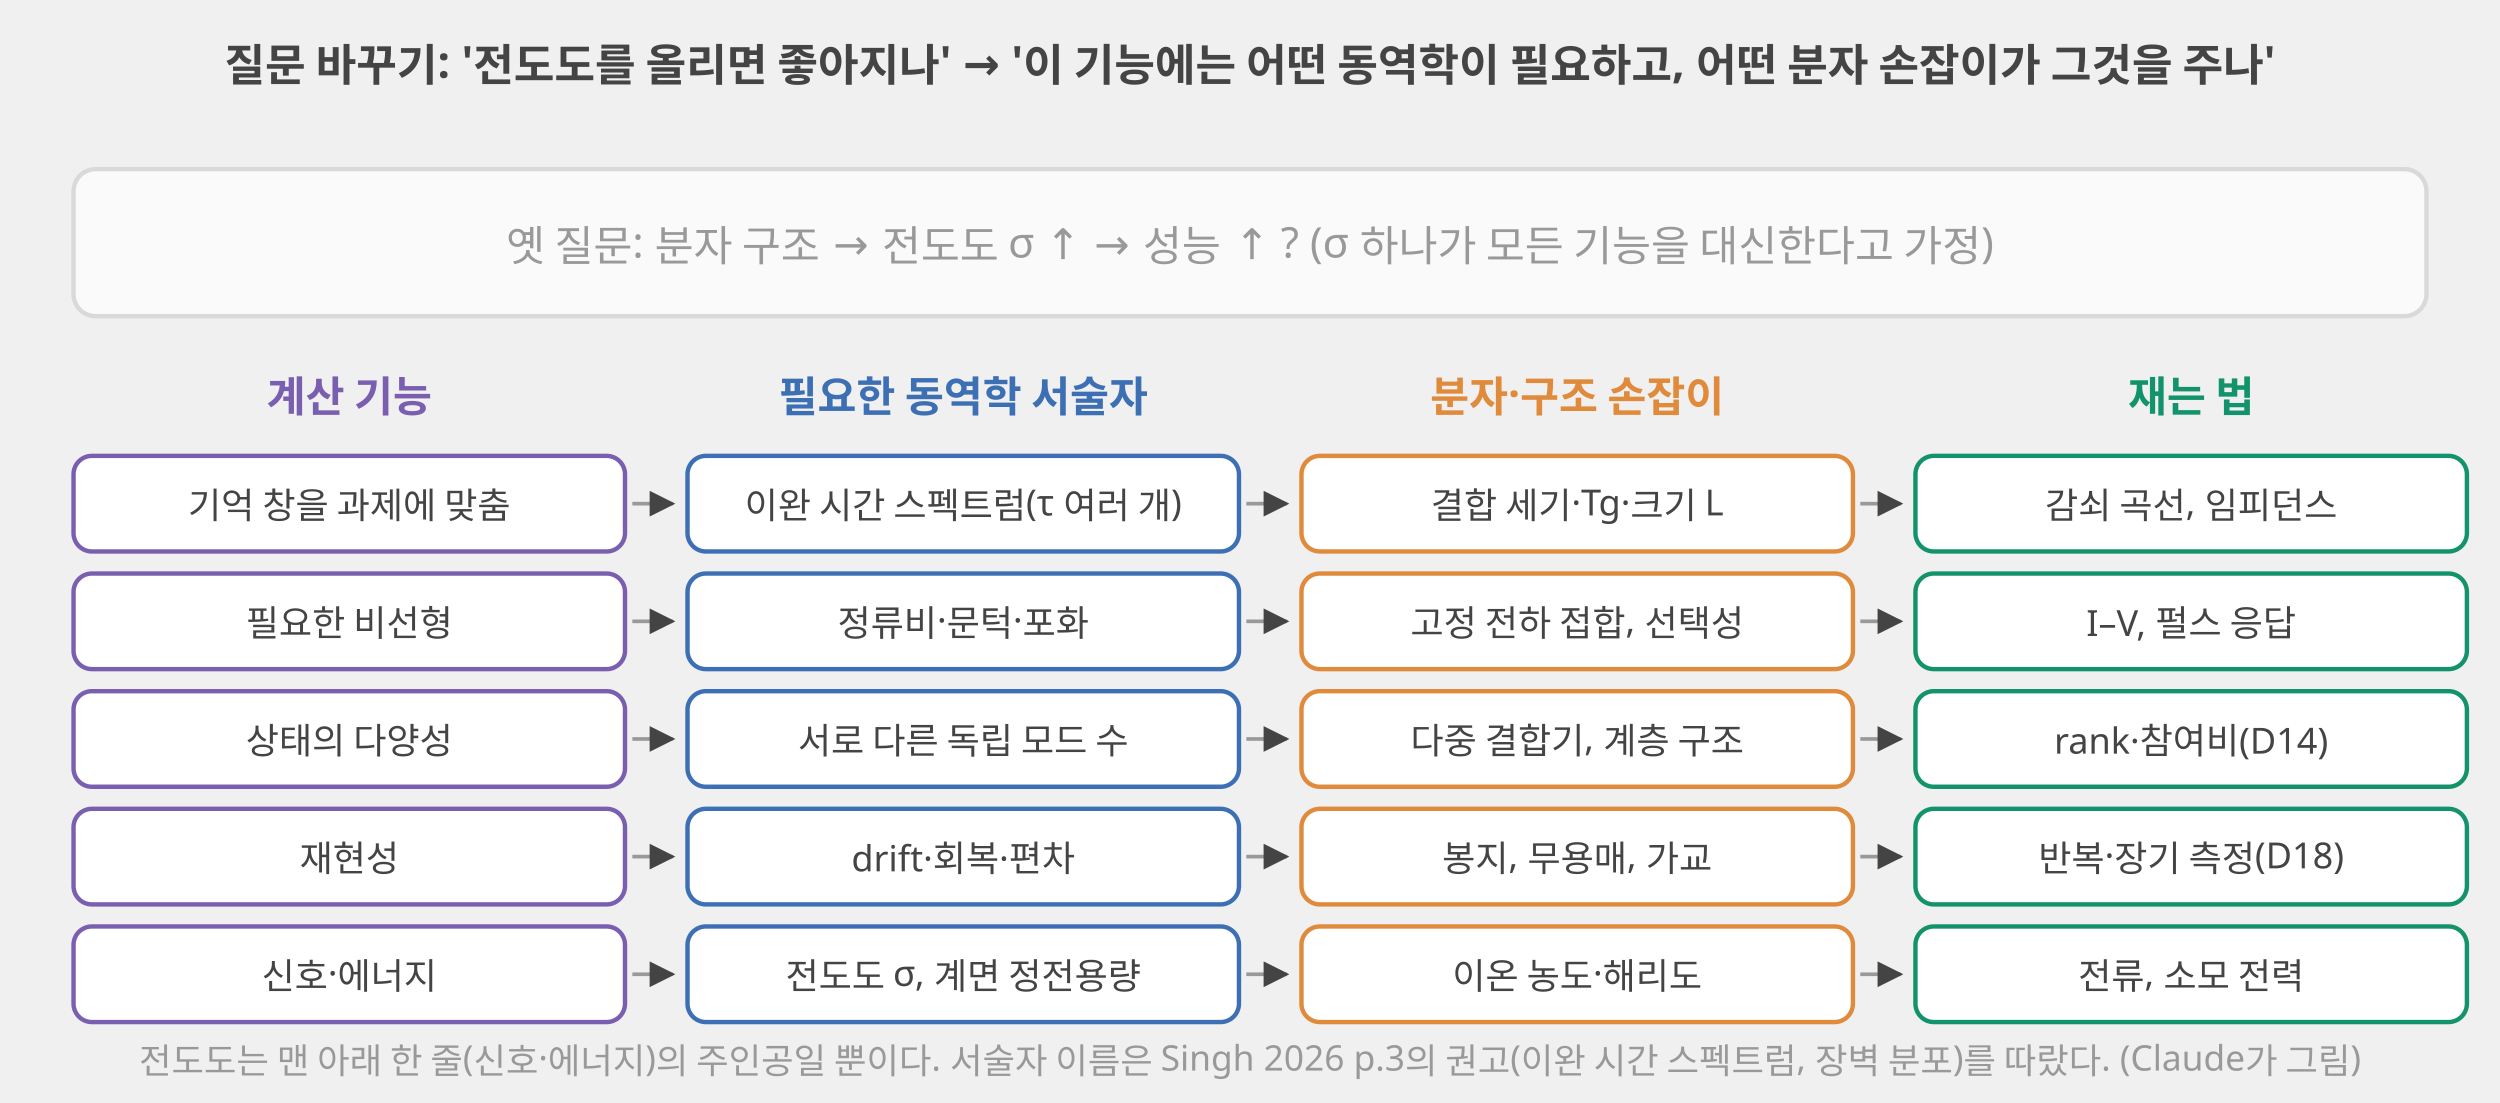
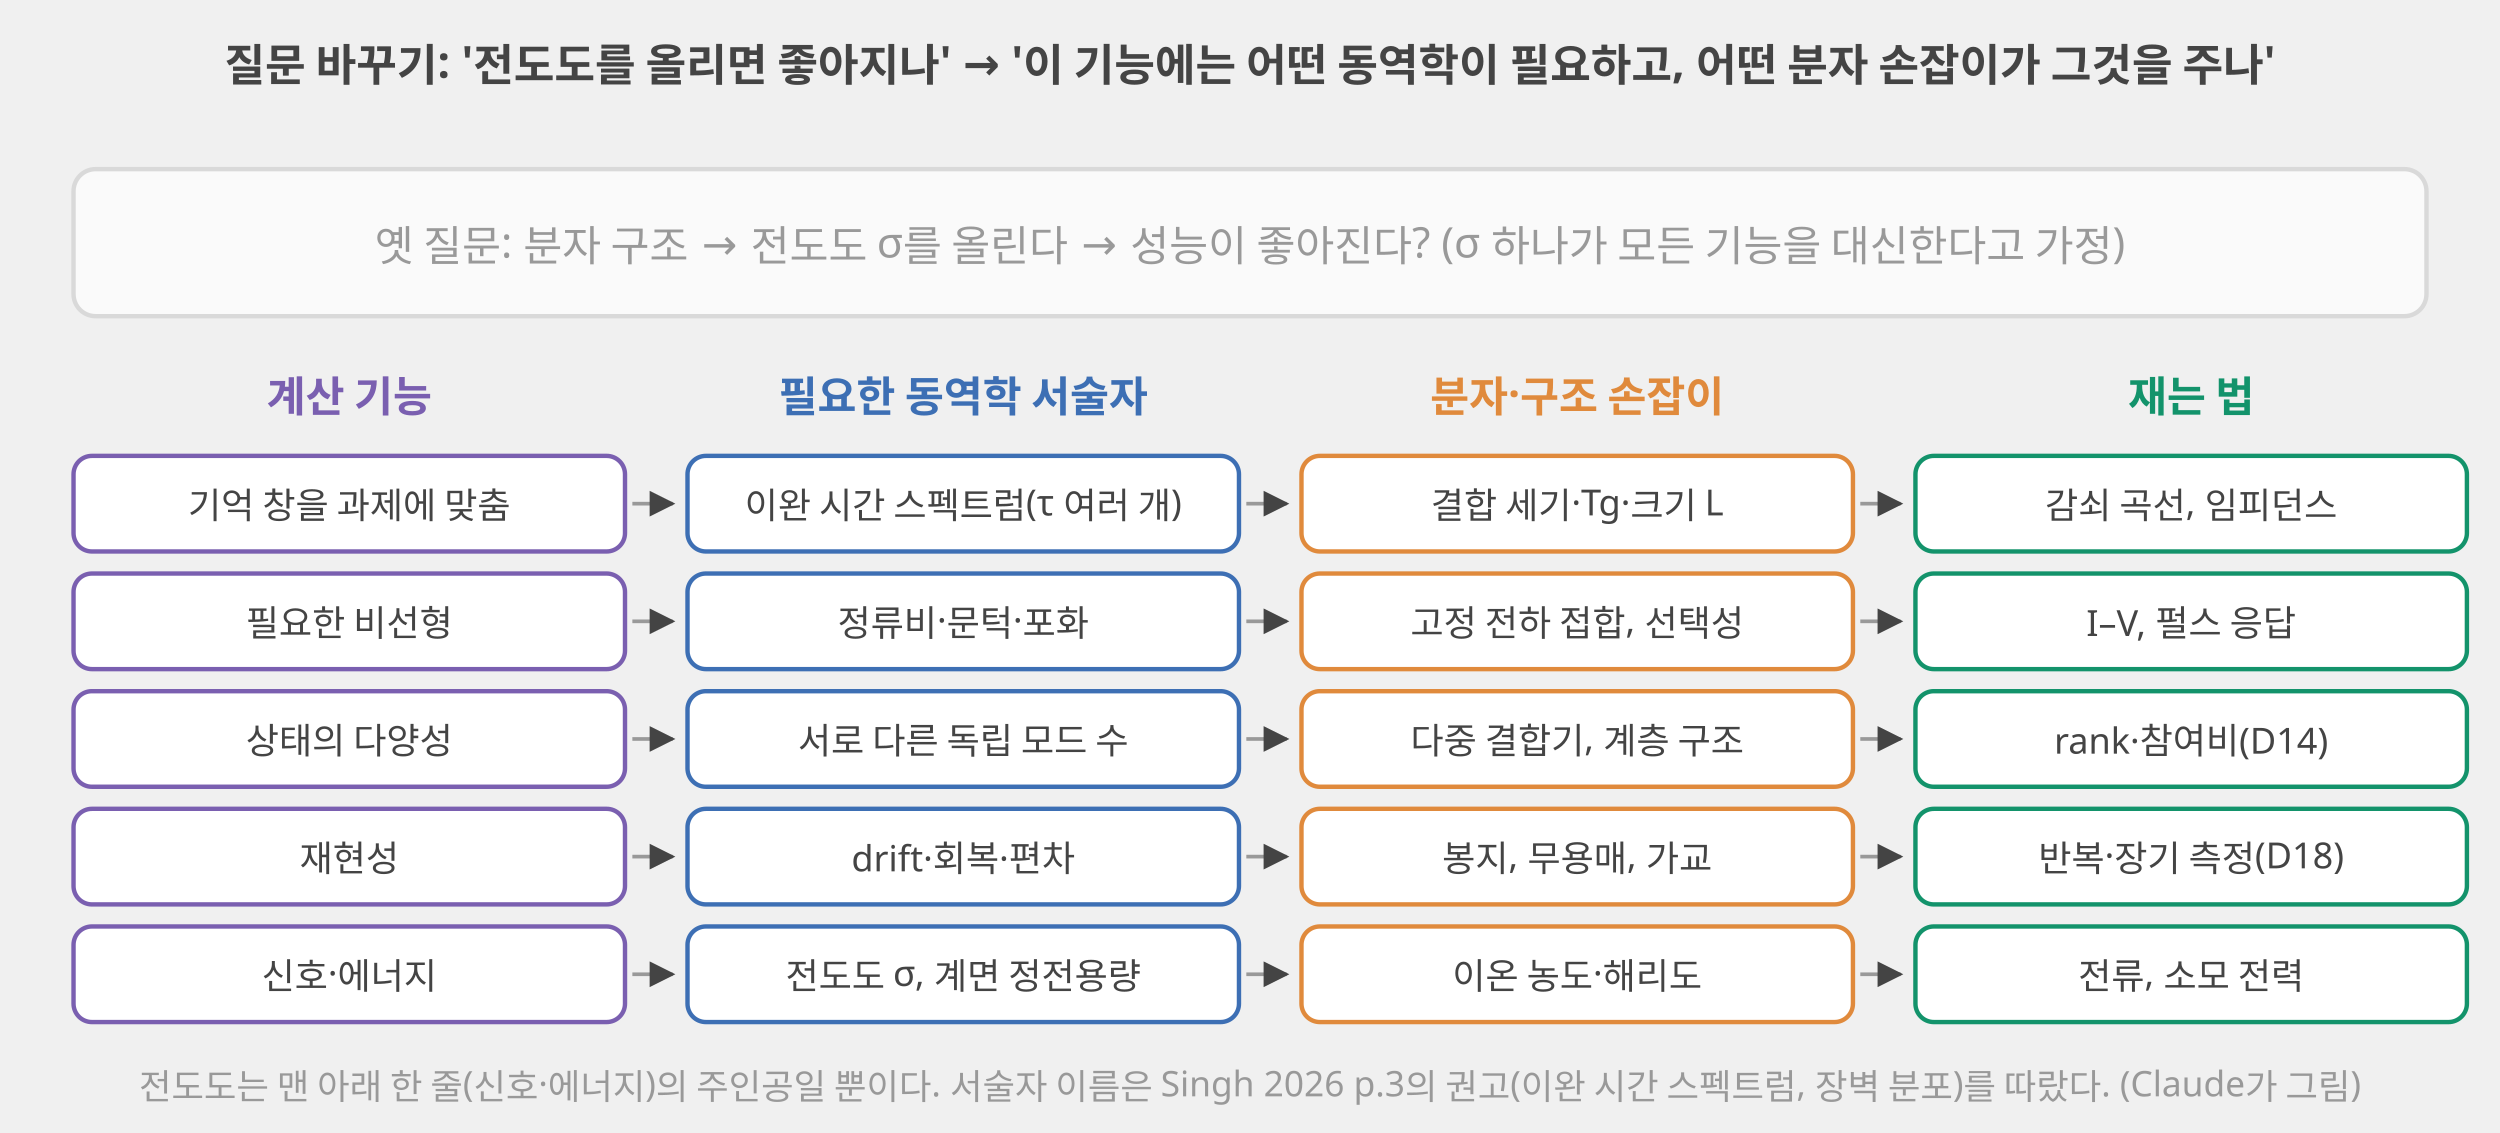
- <svg xmlns="http://www.w3.org/2000/svg" viewBox="0 0 680 300" width="100%" font-family="Noto Sans KR, Malgun Gothic, sans-serif" font-size="13" fill="#444">
+ <svg xmlns="http://www.w3.org/2000/svg" viewBox="0 0 680 308" width="100%" font-family="Noto Sans KR, Malgun Gothic, sans-serif" font-size="13" fill="#444">
  <defs>
    <marker id="arr" viewBox="0 0 10 10" refX="9" refY="5" markerWidth="7" markerHeight="7" orient="auto-start-reverse">
      <path d="M0,0 L10,5 L0,10 z" fill="#444" />
    </marker>
  </defs>
  <text x="340.0" y="22.0" font-size="12" fill="#444" text-anchor="middle" font-weight="bold">질문 바꾸기: '전도도를 올리면 좋아지나' → '이 기능에는 어떤 동역학이 필요하고, 어떤 분자 손잡이가 그것을 주나'</text>
  <rect x="20.0" y="46.0" width="640.0" height="40.0" rx="6" fill="#fafafa" stroke="#d9d9d9" stroke-width="1.2" />
-   <text x="340.0" y="71.0" font-size="11.5" fill="#999" text-anchor="middle" font-weight="normal">옛 질문:  분자 구조 → 전도도 σ ↑ → 성능 ↑ ?   (σ 하나가 모든 기능을 대신한다고 가정)</text>
+   <text x="340.0" y="71.0" font-size="11.5" fill="#999" text-anchor="middle" font-weight="normal">옛 질문:  분자 구조 → 전도도 σ를 올린다 → 성능이 좋아진다?   (σ 하나가 모든 기능을 대신한다고 가정)</text>
  <text x="95.0" y="112.0" font-size="11.5" fill="#7a5fb0" text-anchor="middle" font-weight="bold">계산 기능</text>
  <text x="262.0" y="112.0" font-size="11.5" fill="#3d6fb4" text-anchor="middle" font-weight="bold">필요한 동역학 서술자</text>
  <text x="429.0" y="112.0" font-size="11.5" fill="#e08a3c" text-anchor="middle" font-weight="bold">분자·구조 손잡이</text>
  <text x="596.0" y="112.0" font-size="11.5" fill="#13936b" text-anchor="middle" font-weight="bold">재는 법</text>
  <rect x="20.0" y="124.0" width="150.0" height="26.0" rx="5" fill="#fff" stroke="#7a5fb0" stroke-width="1.2" />
  <text x="95.0" y="141.0" font-size="9.8" fill="#444" text-anchor="middle" font-weight="normal">기억 창을 과제에 맞춤</text>
  <rect x="187.0" y="124.0" width="150.0" height="26.0" rx="5" fill="#fff" stroke="#3d6fb4" stroke-width="1.2" />
  <text x="262.0" y="141.0" font-size="9.8" fill="#444" text-anchor="middle" font-weight="normal">이완 시간 스펙트럼(τ 여러 개)</text>
  <rect x="354.0" y="124.0" width="150.0" height="26.0" rx="5" fill="#fff" stroke="#e08a3c" stroke-width="1.2" />
  <text x="429.0" y="141.0" font-size="9.8" fill="#444" text-anchor="middle" font-weight="normal">결합 세기·Tg·크기 L</text>
  <rect x="521.0" y="124.0" width="150.0" height="26.0" rx="5" fill="#fff" stroke="#13936b" stroke-width="1.2" />
  <text x="596.0" y="141.0" font-size="9.8" fill="#444" text-anchor="middle" font-weight="normal">감쇠 곡선, 임피던스</text>
  <line x1="172.0" y1="137.0" x2="183.0" y2="137.0" stroke="#999" stroke-width="1" marker-end="url(#arr)" />
  <line x1="339.0" y1="137.0" x2="350.0" y2="137.0" stroke="#999" stroke-width="1" marker-end="url(#arr)" />
  <line x1="506.0" y1="137.0" x2="517.0" y2="137.0" stroke="#999" stroke-width="1" marker-end="url(#arr)" />
  <rect x="20.0" y="156.0" width="150.0" height="26.0" rx="5" fill="#fff" stroke="#7a5fb0" stroke-width="1.2" />
  <text x="95.0" y="173.0" font-size="9.8" fill="#444" text-anchor="middle" font-weight="normal">필요한 비선형</text>
  <rect x="187.0" y="156.0" width="150.0" height="26.0" rx="5" fill="#fff" stroke="#3d6fb4" stroke-width="1.2" />
  <text x="262.0" y="173.0" font-size="9.8" fill="#444" text-anchor="middle" font-weight="normal">정류비·문턱·포화</text>
  <rect x="354.0" y="156.0" width="150.0" height="26.0" rx="5" fill="#fff" stroke="#e08a3c" stroke-width="1.2" />
  <text x="429.0" y="173.0" font-size="9.8" fill="#444" text-anchor="middle" font-weight="normal">고정 전하 접합, 선택성</text>
  <rect x="521.0" y="156.0" width="150.0" height="26.0" rx="5" fill="#fff" stroke="#13936b" stroke-width="1.2" />
  <text x="596.0" y="173.0" font-size="9.8" fill="#444" text-anchor="middle" font-weight="normal">I–V, 펄스 응답</text>
  <line x1="172.0" y1="169.0" x2="183.0" y2="169.0" stroke="#999" stroke-width="1" marker-end="url(#arr)" />
  <line x1="339.0" y1="169.0" x2="350.0" y2="169.0" stroke="#999" stroke-width="1" marker-end="url(#arr)" />
  <line x1="506.0" y1="169.0" x2="517.0" y2="169.0" stroke="#999" stroke-width="1" marker-end="url(#arr)" />
  <rect x="20.0" y="188.0" width="150.0" height="26.0" rx="5" fill="#fff" stroke="#7a5fb0" stroke-width="1.2" />
  <text x="95.0" y="205.0" font-size="9.8" fill="#444" text-anchor="middle" font-weight="normal">상태의 다양성</text>
  <rect x="187.0" y="188.0" width="150.0" height="26.0" rx="5" fill="#fff" stroke="#3d6fb4" stroke-width="1.2" />
  <text x="262.0" y="205.0" font-size="9.8" fill="#444" text-anchor="middle" font-weight="normal">서로 다른 독립 모드 수</text>
  <rect x="354.0" y="188.0" width="150.0" height="26.0" rx="5" fill="#fff" stroke="#e08a3c" stroke-width="1.2" />
  <text x="429.0" y="205.0" font-size="9.8" fill="#444" text-anchor="middle" font-weight="normal">다중 결합기, 계층 구조</text>
  <rect x="521.0" y="188.0" width="150.0" height="26.0" rx="5" fill="#fff" stroke="#13936b" stroke-width="1.2" />
  <text x="596.0" y="205.0" font-size="9.8" fill="#444" text-anchor="middle" font-weight="normal">rank·참여비(D14)</text>
  <line x1="172.0" y1="201.0" x2="183.0" y2="201.0" stroke="#999" stroke-width="1" marker-end="url(#arr)" />
  <line x1="339.0" y1="201.0" x2="350.0" y2="201.0" stroke="#999" stroke-width="1" marker-end="url(#arr)" />
  <line x1="506.0" y1="201.0" x2="517.0" y2="201.0" stroke="#999" stroke-width="1" marker-end="url(#arr)" />
  <rect x="20.0" y="220.0" width="150.0" height="26.0" rx="5" fill="#fff" stroke="#7a5fb0" stroke-width="1.2" />
  <text x="95.0" y="237.0" font-size="9.8" fill="#444" text-anchor="middle" font-weight="normal">재현성</text>
  <rect x="187.0" y="220.0" width="150.0" height="26.0" rx="5" fill="#fff" stroke="#3d6fb4" stroke-width="1.2" />
  <text x="262.0" y="237.0" font-size="9.8" fill="#444" text-anchor="middle" font-weight="normal">drift·회복·편차</text>
  <rect x="354.0" y="220.0" width="150.0" height="26.0" rx="5" fill="#fff" stroke="#e08a3c" stroke-width="1.2" />
  <text x="429.0" y="237.0" font-size="9.8" fill="#444" text-anchor="middle" font-weight="normal">봉지, 무용매, 가교</text>
  <rect x="521.0" y="220.0" width="150.0" height="26.0" rx="5" fill="#fff" stroke="#13936b" stroke-width="1.2" />
  <text x="596.0" y="237.0" font-size="9.8" fill="#444" text-anchor="middle" font-weight="normal">반복·장기 측정(D18)</text>
  <line x1="172.0" y1="233.0" x2="183.0" y2="233.0" stroke="#999" stroke-width="1" marker-end="url(#arr)" />
  <line x1="339.0" y1="233.0" x2="350.0" y2="233.0" stroke="#999" stroke-width="1" marker-end="url(#arr)" />
  <line x1="506.0" y1="233.0" x2="517.0" y2="233.0" stroke="#999" stroke-width="1" marker-end="url(#arr)" />
  <rect x="20.0" y="252.0" width="150.0" height="26.0" rx="5" fill="#fff" stroke="#7a5fb0" stroke-width="1.2" />
  <text x="95.0" y="269.0" font-size="9.8" fill="#444" text-anchor="middle" font-weight="normal">신호·에너지</text>
  <rect x="187.0" y="252.0" width="150.0" height="26.0" rx="5" fill="#fff" stroke="#3d6fb4" stroke-width="1.2" />
  <text x="262.0" y="269.0" font-size="9.8" fill="#444" text-anchor="middle" font-weight="normal">전도도 σ, 계면 정전용량</text>
  <rect x="354.0" y="252.0" width="150.0" height="26.0" rx="5" fill="#fff" stroke="#e08a3c" stroke-width="1.2" />
  <text x="429.0" y="269.0" font-size="9.8" fill="#444" text-anchor="middle" font-weight="normal">이온 농도·해리도</text>
  <rect x="521.0" y="252.0" width="150.0" height="26.0" rx="5" fill="#fff" stroke="#13936b" stroke-width="1.2" />
  <text x="596.0" y="269.0" font-size="9.8" fill="#444" text-anchor="middle" font-weight="normal">전류, 소모 전력</text>
  <line x1="172.0" y1="265.0" x2="183.0" y2="265.0" stroke="#999" stroke-width="1" marker-end="url(#arr)" />
  <line x1="339.0" y1="265.0" x2="350.0" y2="265.0" stroke="#999" stroke-width="1" marker-end="url(#arr)" />
  <line x1="506.0" y1="265.0" x2="517.0" y2="265.0" stroke="#999" stroke-width="1" marker-end="url(#arr)" />
-   <text x="340.0" y="292.0" font-size="9.6" fill="#999" text-anchor="middle" font-weight="normal">전도도는 맨 아래 한 줄(신호·에너지)의 주인공일 뿐이다. 서술자 이름은 Singh 2026 p.3의 권고(이완 시간 스펙트럼, 장벽 분포)를 따랐다. (Claude가 그림)</text>
+   <text x="340.0" y="299.0" font-size="9.6" fill="#999" text-anchor="middle" font-weight="normal">전도도는 맨 아래 한 줄(신호·에너지)의 주인공일 뿐이다. 서술자 이름은 Singh 2026 p.3의 권고(이완 시간 스펙트럼, 장벽 분포)를 따랐다. (Claude가 그림)</text>
</svg>
